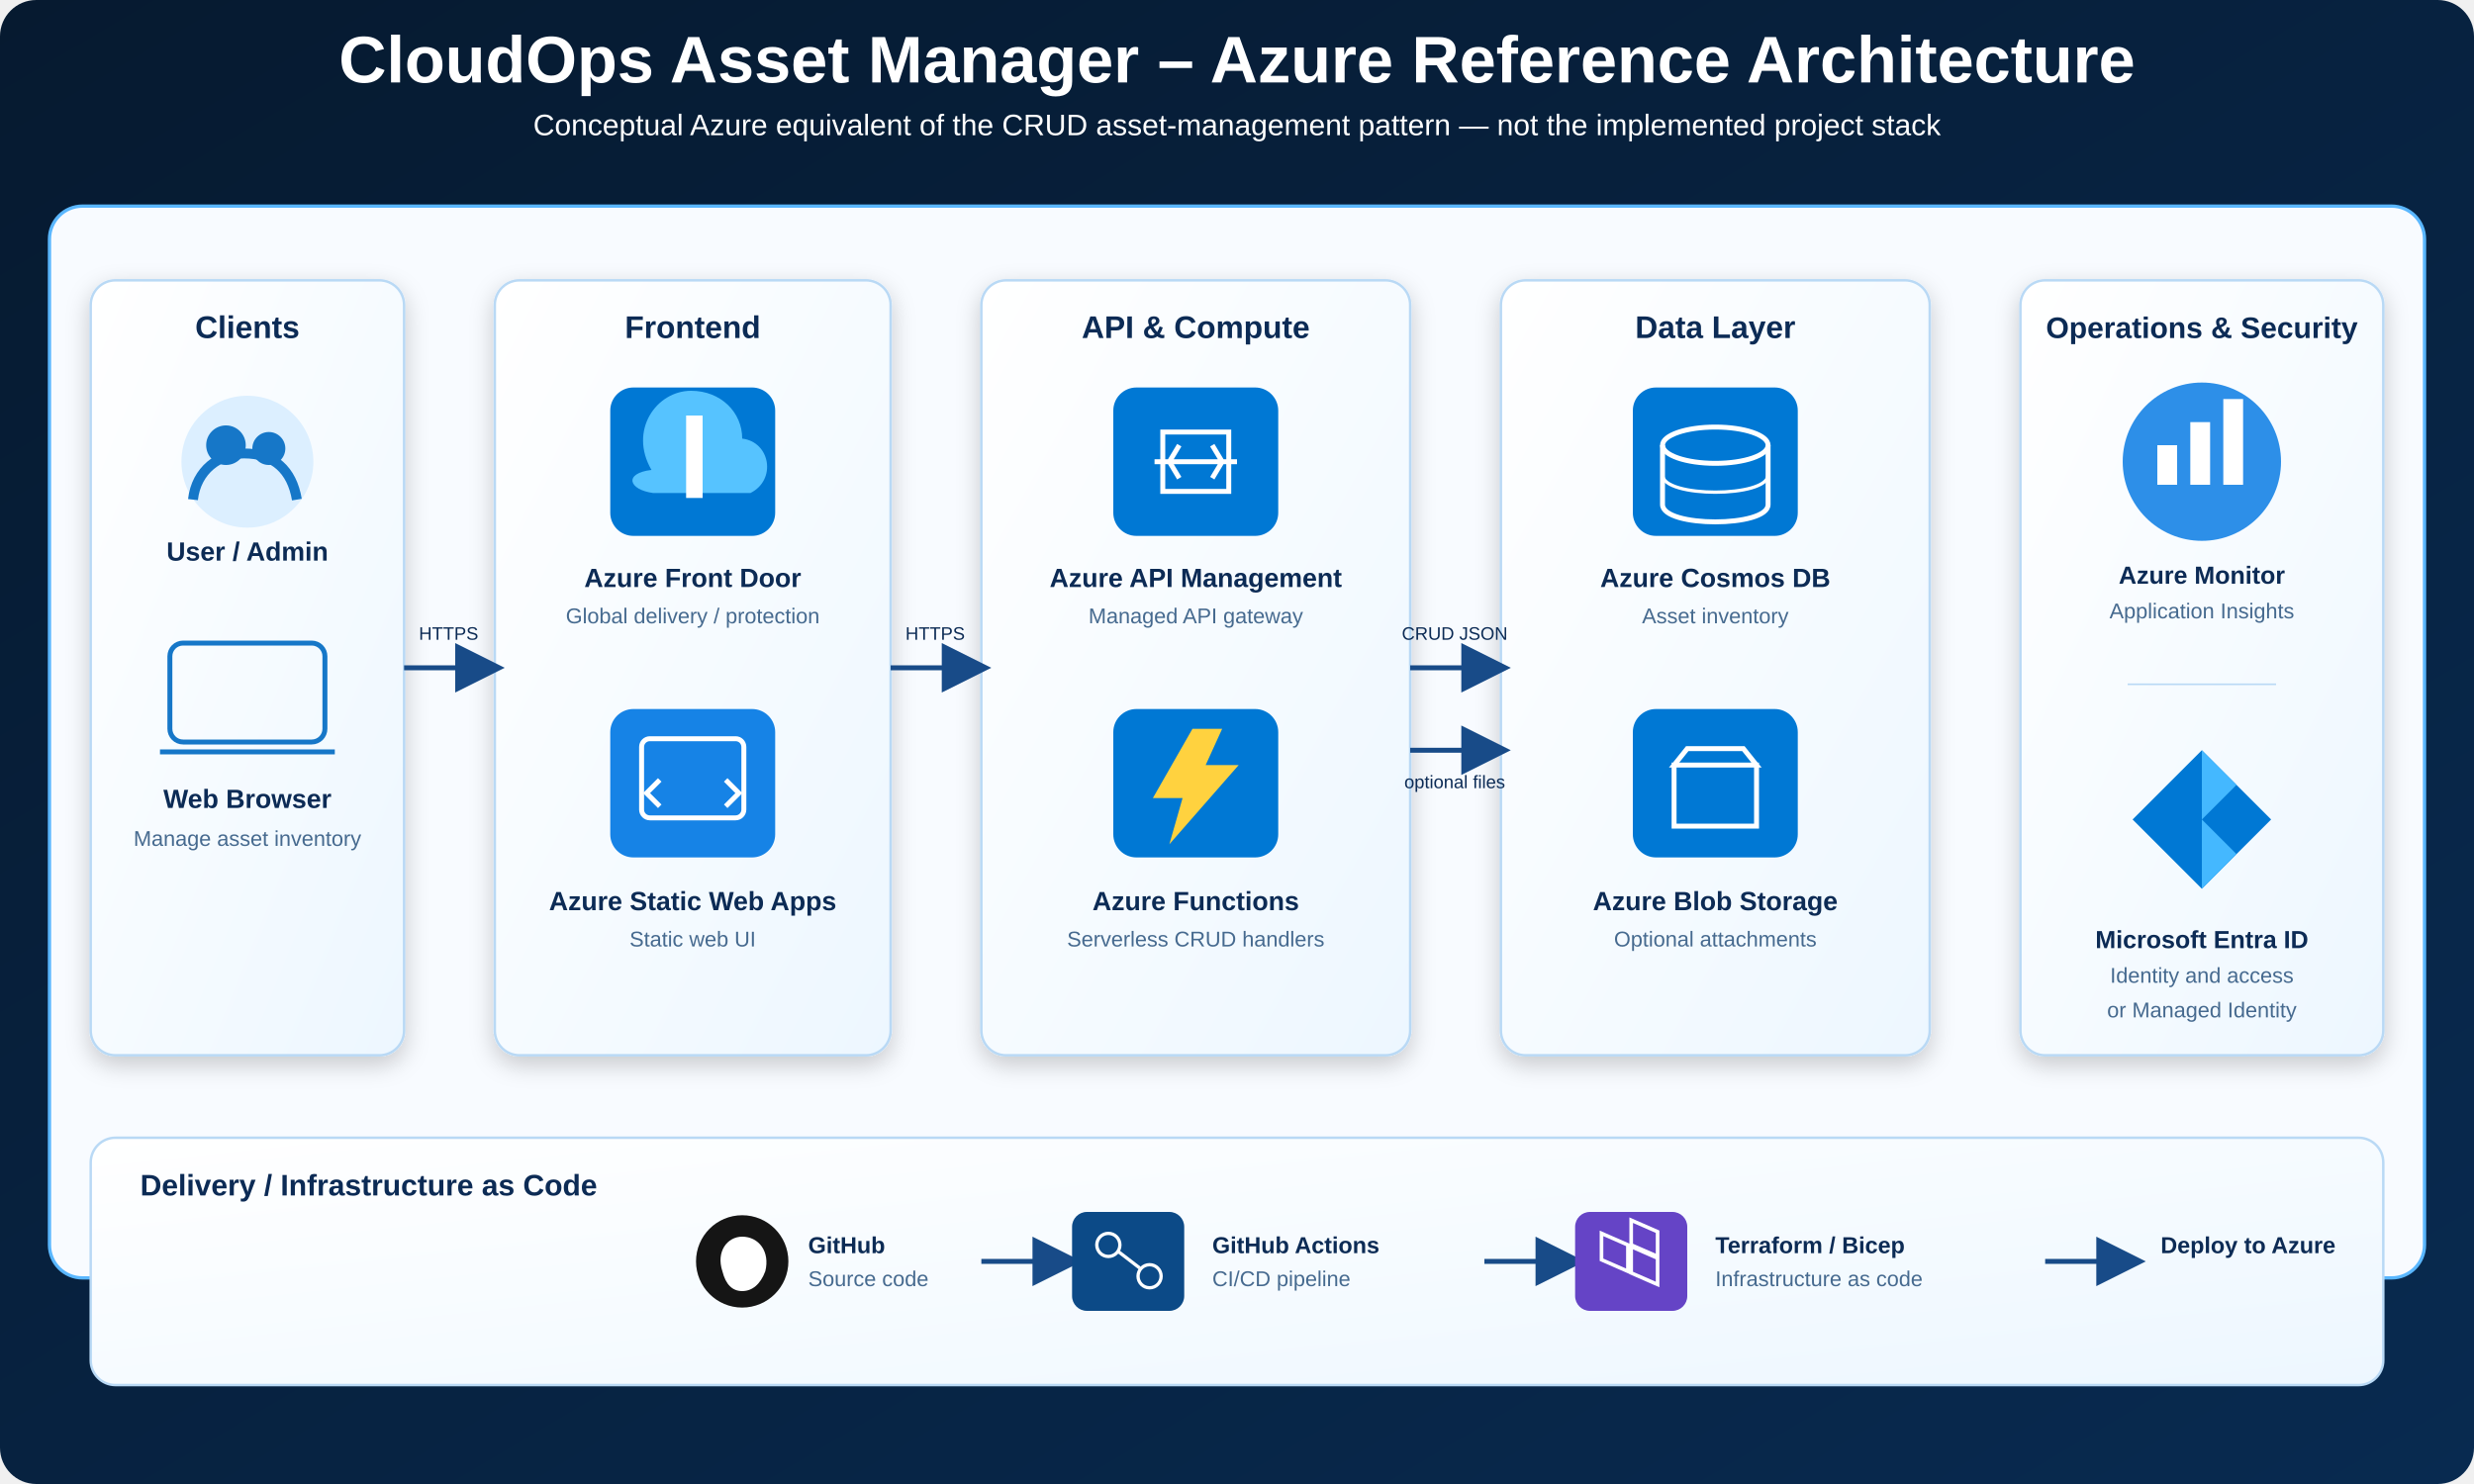
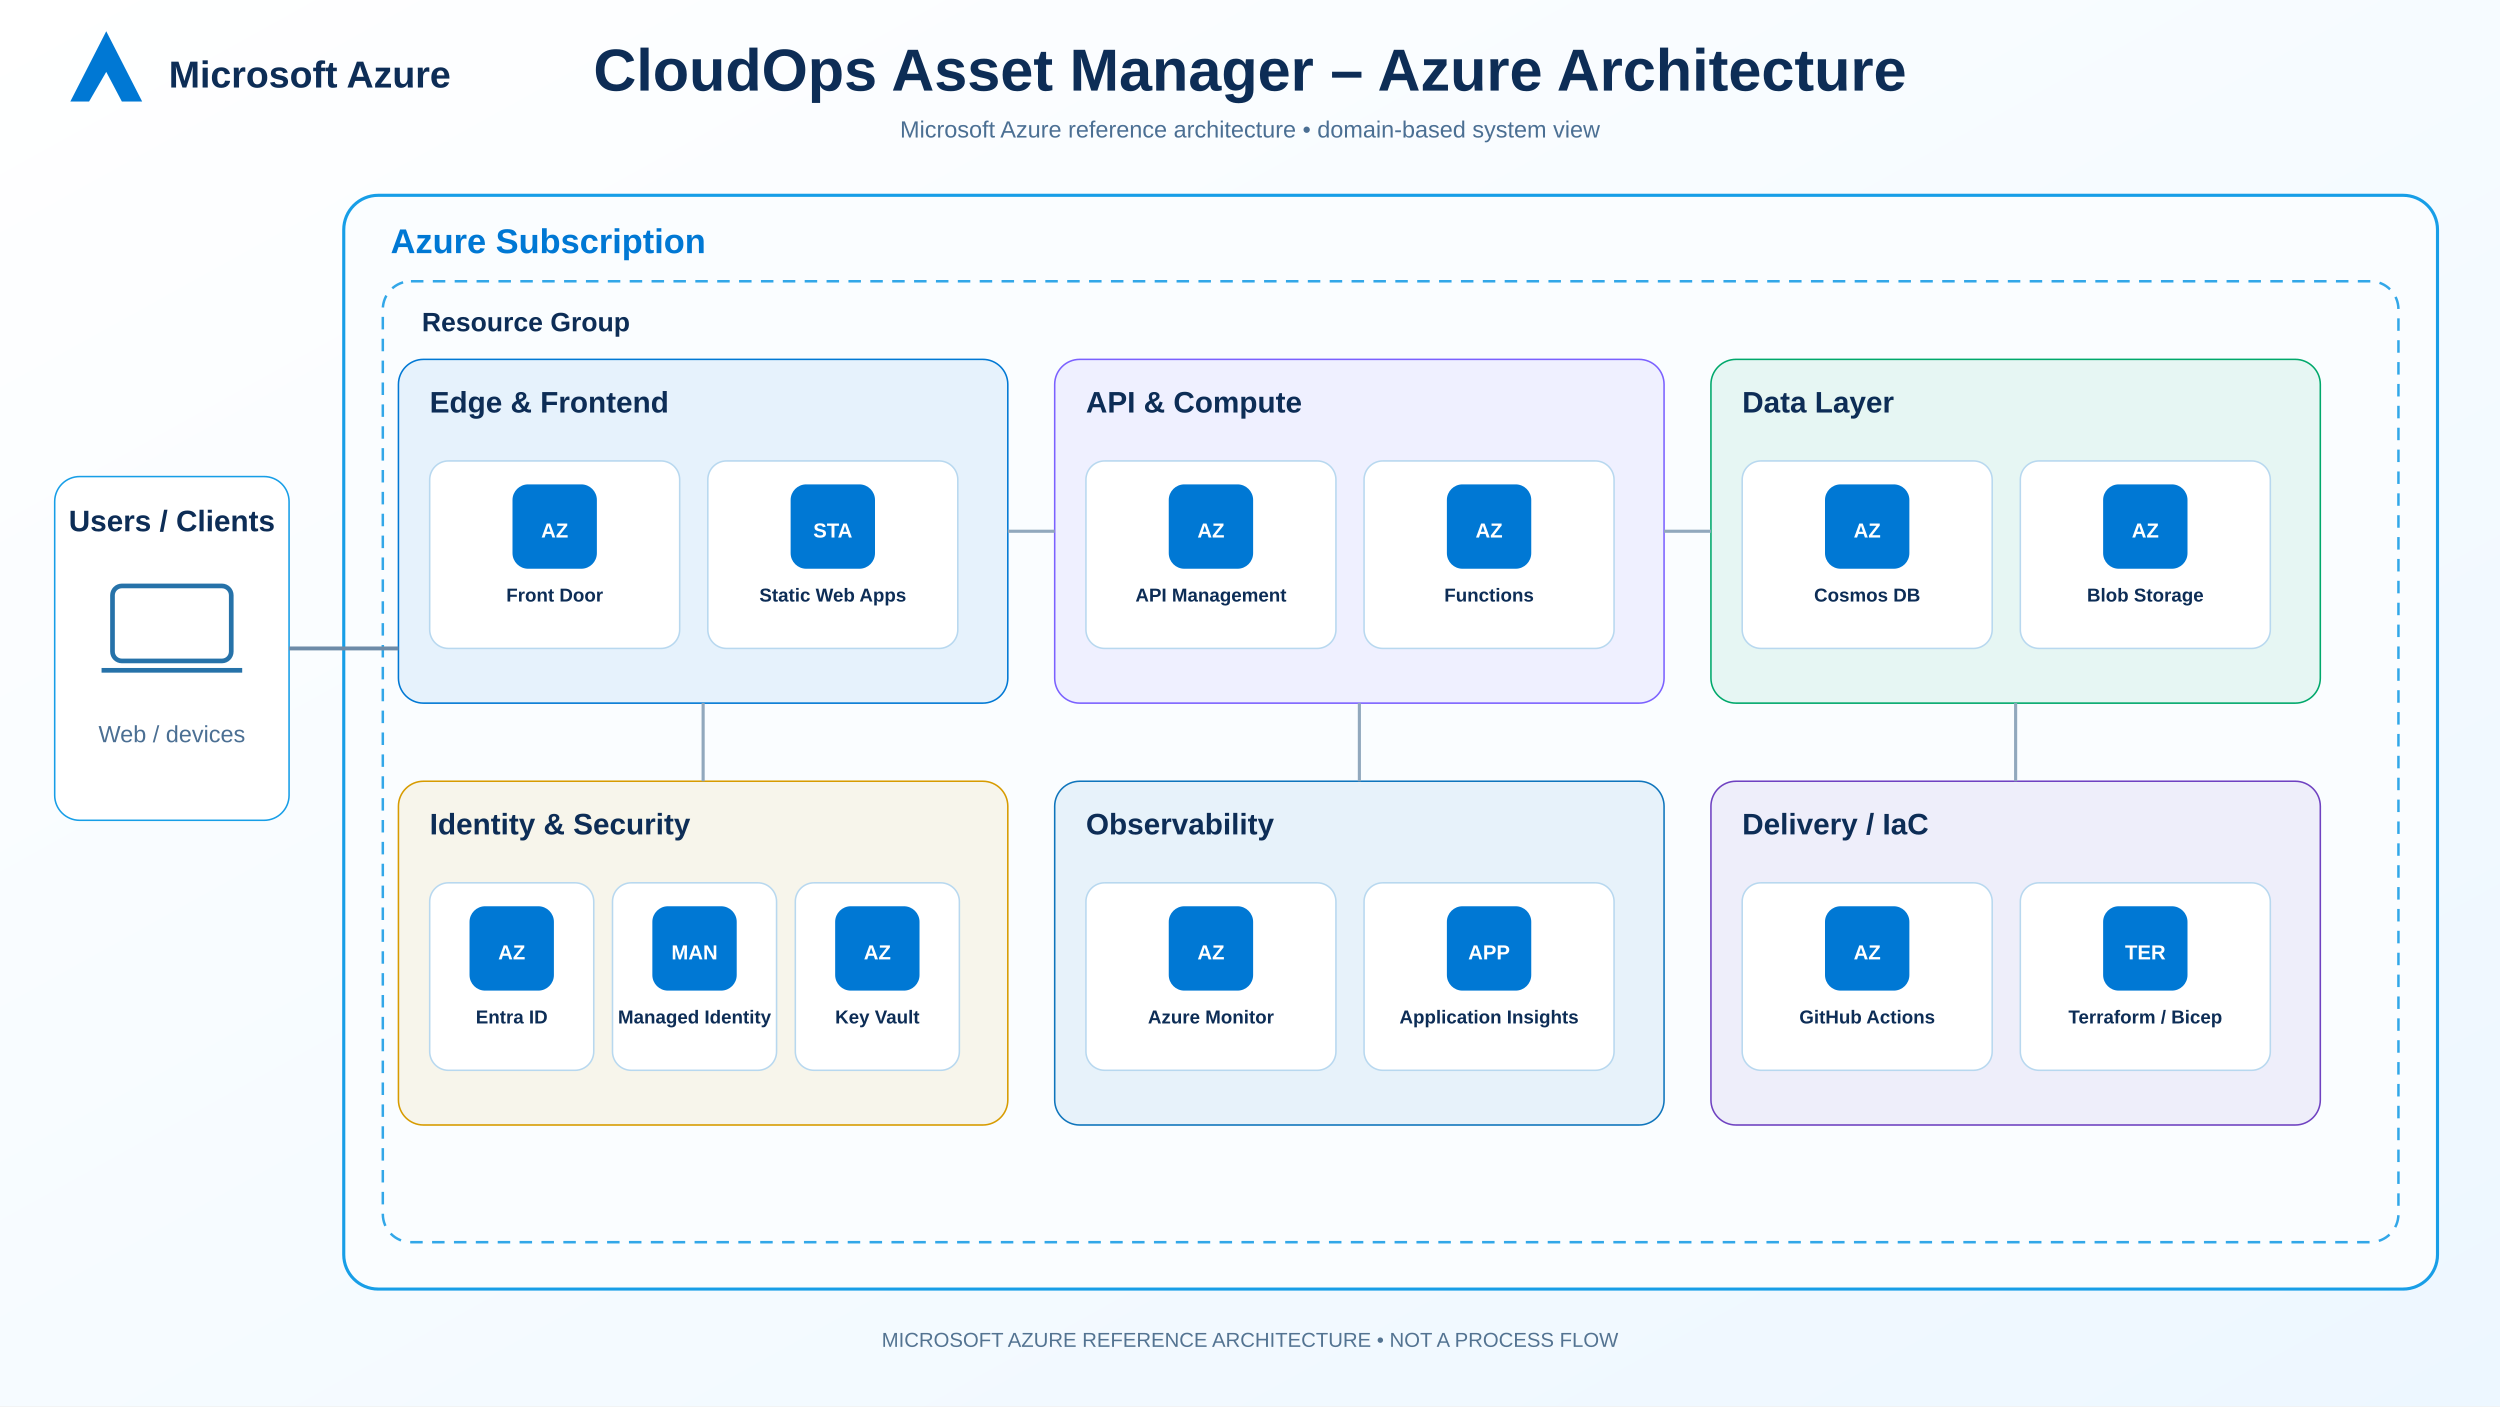
- <svg xmlns="http://www.w3.org/2000/svg" width="1500" height="900" viewBox="0 0 1500 900" role="img" aria-labelledby="title desc">
+ <svg xmlns="http://www.w3.org/2000/svg" width="1600" height="900" viewBox="0 0 1600 900" role="img">
  <defs>
    <linearGradient id="bg" x1="0" y1="0" x2="1" y2="1">
-       <stop stop-color="#061a30" />
-       <stop offset="1" stop-color="#082a50" />
-     </linearGradient>
-     <linearGradient id="panel" x1="0" y1="0" x2="1" y2="1">
-       <stop stop-color="#ffffff" />
+       <stop stop-color="#fff" />
      <stop offset="1" stop-color="#edf7ff" />
    </linearGradient>
-     <filter id="shadow" x="-20%" y="-20%" width="140%" height="140%">
-       <feDropShadow dx="0" dy="5" stdDeviation="7" flood-color="#000" flood-opacity=".2" />
-     </filter>
-     <marker id="arrow" markerWidth="10" markerHeight="10" refX="8" refY="5" orient="auto">
-       <path d="M0 0L10 5L0 10Z" fill="#184b88" />
-     </marker>
-     <style>
-     .t{font-family:Arial,Helvetica,sans-serif;fill:#0c2b55}.w{font-family:Arial,Helvetica,sans-serif;fill:#fff}.m{font-family:Arial,Helvetica,sans-serif;fill:#466a8f}.h{font-weight:700}
-     .panel{fill:url(#panel);stroke:#b9d9f5;stroke-width:1.5}.line{stroke:#184b88;stroke-width:3;fill:none;marker-end:url(#arrow)}
-     .small{font-size:13px}.tiny{font-size:11px}.cap{font-size:13px;letter-spacing:2px;fill:#72c9ff}
-   </style>
+     <style>.h{font:700 19px Arial;fill:#0d2d56}.svc{font:700 12px Arial;fill:#0d2d56}.icon{font:700 13px Arial;fill:#fff}.m{font:15px Arial;fill:#4b6f93}</style>
  </defs>
-   <rect width="1500" height="900" rx="22" fill="url(#bg)" />
-   <text x="750" y="50" text-anchor="middle" class="w h" font-size="40">CloudOps Asset Manager – Azure Reference Architecture</text>
-   <text x="750" y="82" text-anchor="middle" class="w" font-size="18">Conceptual Azure equivalent of the CRUD asset-management pattern — not the implemented project stack</text>
-   <rect x="30" y="125" width="1440" height="650" rx="20" fill="#f8fbff" stroke="#5ab7ff" stroke-width="2" />
-   <g transform="translate(55 170)">
-     <rect width="190" height="470" rx="15" class="panel" filter="url(#shadow)" />
-     <text x="95" y="35" text-anchor="middle" class="t h" font-size="19">Clients</text>
-     <circle cx="95" cy="110" r="40" fill="#dcefff" />
-     <circle cx="82" cy="100" r="12" fill="#1677c8" />
-     <circle cx="108" cy="102" r="10" fill="#1677c8" />
-     <path d="M62 133c2-18 16-28 31-28 18 0 29 10 32 28" fill="none" stroke="#1677c8" stroke-width="6" />
-     <text x="95" y="170" text-anchor="middle" class="t h" font-size="16">User / Admin</text>
-     <rect x="48" y="220" width="94" height="60" rx="8" fill="none" stroke="#1677c8" stroke-width="3" />
-     <path d="M42 286h106" stroke="#1677c8" stroke-width="3" />
-     <text x="95" y="320" text-anchor="middle" class="t h" font-size="16">Web Browser</text>
-     <text x="95" y="343" text-anchor="middle" class="m small">Manage asset inventory</text>
+   <rect width="1600" height="900" fill="url(#bg)" />
+   <path d="M45 65L68 20l23 45H78L68 46 57 65z" fill="#0078D4" />
+   <text x="108" y="56" font-family="Arial" font-size="24" font-weight="700" fill="#0d2d56">Microsoft Azure</text>
+   <text x="800" y="58" text-anchor="middle" font-family="Arial" font-size="38" font-weight="700" fill="#0d2d56">CloudOps Asset Manager – Azure Architecture</text>
+   <text x="800" y="88" text-anchor="middle" class="m">Microsoft Azure reference architecture • domain-based system view</text>
+   <rect x="220" y="125" width="1340" height="700" rx="22" fill="#fafdff" stroke="#179ee7" stroke-width="2" />
+   <text x="250" y="162" font-family="Arial" font-size="22" font-weight="700" fill="#0078D4">Azure Subscription</text>
+   <rect x="245" y="180" width="1290" height="615" rx="18" fill="none" stroke="#32a7e8" stroke-width="1.6" stroke-dasharray="8 6" />
+   <text x="270" y="212" font-family="Arial" font-size="17" font-weight="700" fill="#0d2d56">Resource Group</text>
+   <g>
+     <rect x="255" y="230" width="390" height="220" rx="16" fill="#0078D4" fill-opacity=".08" stroke="#0078D4" />
+     <text x="275" y="264" class="h">Edge &amp; Frontend</text>
+     <g transform="translate(275 295)">
+       <rect width="160" height="120" rx="12" fill="#fff" stroke="#b8d8ef" />
+       <rect x="53" y="15" width="54" height="54" rx="10" fill="#0078D4" />
+       <text x="80" y="49" text-anchor="middle" class="icon">AZ</text>
+       <text x="80" y="90" text-anchor="middle" class="svc">Front Door</text>
+     </g>
+     <g transform="translate(453 295)">
+       <rect width="160" height="120" rx="12" fill="#fff" stroke="#b8d8ef" />
+       <rect x="53" y="15" width="54" height="54" rx="10" fill="#0078D4" />
+       <text x="80" y="49" text-anchor="middle" class="icon">STA</text>
+       <text x="80" y="90" text-anchor="middle" class="svc">Static Web Apps</text>
+     </g>
  </g>
-   <g transform="translate(300 170)">
-     <rect width="240" height="470" rx="15" class="panel" filter="url(#shadow)" />
-     <text x="120" y="35" text-anchor="middle" class="t h" font-size="19">Frontend</text>
-     <rect x="70" y="65" width="100" height="90" rx="14" fill="#0078D4" />
-     <path d="M95 115c-14-24 3-48 24-48 18 0 31 13 31 29 17 2 21 25 5 33H96c-15-2-18-12-1-14z" fill="#56c3ff" />
-     <rect x="116" y="82" width="10" height="50" fill="#fff" />
-     <text x="120" y="186" text-anchor="middle" class="t h" font-size="16">Azure Front Door</text>
-     <text x="120" y="208" text-anchor="middle" class="m small">Global delivery / protection</text>
-     <rect x="70" y="260" width="100" height="90" rx="14" fill="#1683e6" />
-     <rect x="89" y="278" width="62" height="48" rx="5" fill="none" stroke="#fff" stroke-width="3" />
-     <path d="M100 303l-8 8 8 8M140 303l8 8-8 8" stroke="#fff" stroke-width="3" fill="none" />
-     <text x="120" y="382" text-anchor="middle" class="t h" font-size="16">Azure Static Web Apps</text>
-     <text x="120" y="404" text-anchor="middle" class="m small">Static web UI</text>
+   <g>
+     <rect x="675" y="230" width="390" height="220" rx="16" fill="#7B61FF" fill-opacity=".08" stroke="#7B61FF" />
+     <text x="695" y="264" class="h">API &amp; Compute</text>
+     <g transform="translate(695 295)">
+       <rect width="160" height="120" rx="12" fill="#fff" stroke="#b8d8ef" />
+       <rect x="53" y="15" width="54" height="54" rx="10" fill="#0078D4" />
+       <text x="80" y="49" text-anchor="middle" class="icon">AZ</text>
+       <text x="80" y="90" text-anchor="middle" class="svc">API Management</text>
+     </g>
+     <g transform="translate(873 295)">
+       <rect width="160" height="120" rx="12" fill="#fff" stroke="#b8d8ef" />
+       <rect x="53" y="15" width="54" height="54" rx="10" fill="#0078D4" />
+       <text x="80" y="49" text-anchor="middle" class="icon">AZ</text>
+       <text x="80" y="90" text-anchor="middle" class="svc">Functions</text>
+     </g>
  </g>
-   <g transform="translate(595 170)">
-     <rect width="260" height="470" rx="15" class="panel" filter="url(#shadow)" />
-     <text x="130" y="35" text-anchor="middle" class="t h" font-size="19">API &amp; Compute</text>
-     <rect x="80" y="65" width="100" height="90" rx="14" fill="#0078D4" />
-     <path d="M105 110h50M110 92h40v36h-40zM120 100l-6 10 6 10M140 100l6 10-6 10" fill="none" stroke="#fff" stroke-width="3" />
-     <text x="130" y="186" text-anchor="middle" class="t h" font-size="16">Azure API Management</text>
-     <text x="130" y="208" text-anchor="middle" class="m small">Managed API gateway</text>
-     <rect x="80" y="260" width="100" height="90" rx="14" fill="#0078D4" />
-     <path d="M128 272l-24 42h18l-8 28 42-48h-20l10-22z" fill="#ffd23f" />
-     <text x="130" y="382" text-anchor="middle" class="t h" font-size="16">Azure Functions</text>
-     <text x="130" y="404" text-anchor="middle" class="m small">Serverless CRUD handlers</text>
+   <g>
+     <rect x="1095" y="230" width="390" height="220" rx="16" fill="#00A86B" fill-opacity=".08" stroke="#00A86B" />
+     <text x="1115" y="264" class="h">Data Layer</text>
+     <g transform="translate(1115 295)">
+       <rect width="160" height="120" rx="12" fill="#fff" stroke="#b8d8ef" />
+       <rect x="53" y="15" width="54" height="54" rx="10" fill="#0078D4" />
+       <text x="80" y="49" text-anchor="middle" class="icon">AZ</text>
+       <text x="80" y="90" text-anchor="middle" class="svc">Cosmos DB</text>
+     </g>
+     <g transform="translate(1293 295)">
+       <rect width="160" height="120" rx="12" fill="#fff" stroke="#b8d8ef" />
+       <rect x="53" y="15" width="54" height="54" rx="10" fill="#0078D4" />
+       <text x="80" y="49" text-anchor="middle" class="icon">AZ</text>
+       <text x="80" y="90" text-anchor="middle" class="svc">Blob Storage</text>
+     </g>
  </g>
-   <g transform="translate(910 170)">
-     <rect width="260" height="470" rx="15" class="panel" filter="url(#shadow)" />
-     <text x="130" y="35" text-anchor="middle" class="t h" font-size="19">Data Layer</text>
-     <rect x="80" y="65" width="100" height="90" rx="14" fill="#0078D4" />
-     <ellipse cx="130" cy="100" rx="32" ry="11" fill="none" stroke="#fff" stroke-width="3" />
-     <path d="M98 100v36c0 14 64 14 64 0v-36" fill="none" stroke="#fff" stroke-width="3" />
-     <path d="M98 118c0 14 64 14 64 0" fill="none" stroke="#fff" stroke-width="2" />
-     <text x="130" y="186" text-anchor="middle" class="t h" font-size="16">Azure Cosmos DB</text>
-     <text x="130" y="208" text-anchor="middle" class="m small">Asset inventory</text>
-     <rect x="80" y="260" width="100" height="90" rx="14" fill="#0078D4" />
-     <path d="M105 294h50v37h-50zM113 284h34l8 10h-50z" fill="none" stroke="#fff" stroke-width="3" />
-     <text x="130" y="382" text-anchor="middle" class="t h" font-size="16">Azure Blob Storage</text>
-     <text x="130" y="404" text-anchor="middle" class="m small">Optional attachments</text>
+   <g>
+     <rect x="255" y="500" width="390" height="220" rx="16" fill="#D79B00" fill-opacity=".08" stroke="#D79B00" />
+     <text x="275" y="534" class="h">Identity &amp; Security</text>
+     <g transform="translate(275 565)">
+       <rect width="105" height="120" rx="12" fill="#fff" stroke="#b8d8ef" />
+       <rect x="25.5" y="15" width="54" height="54" rx="10" fill="#0078D4" />
+       <text x="52.5" y="49" text-anchor="middle" class="icon">AZ</text>
+       <text x="52.5" y="90" text-anchor="middle" class="svc">Entra ID</text>
+     </g>
+     <g transform="translate(392 565)">
+       <rect width="105" height="120" rx="12" fill="#fff" stroke="#b8d8ef" />
+       <rect x="25.5" y="15" width="54" height="54" rx="10" fill="#0078D4" />
+       <text x="52.5" y="49" text-anchor="middle" class="icon">MAN</text>
+       <text x="52.5" y="90" text-anchor="middle" class="svc">Managed Identity</text>
+     </g>
+     <g transform="translate(509 565)">
+       <rect width="105" height="120" rx="12" fill="#fff" stroke="#b8d8ef" />
+       <rect x="25.5" y="15" width="54" height="54" rx="10" fill="#0078D4" />
+       <text x="52.5" y="49" text-anchor="middle" class="icon">AZ</text>
+       <text x="52.5" y="90" text-anchor="middle" class="svc">Key Vault</text>
+     </g>
  </g>
-   <g transform="translate(1225 170)">
-     <rect width="220" height="470" rx="15" class="panel" filter="url(#shadow)" />
-     <text x="110" y="35" text-anchor="middle" class="t h" font-size="18">Operations &amp; Security</text>
-     <circle cx="110" cy="110" r="48" fill="#2d8fe8" />
-     <path d="M83 124h12v-24H83zm20 0h12V86h-12zm20 0h12V72h-12z" fill="#fff" />
-     <text x="110" y="184" text-anchor="middle" class="t h" font-size="15">Azure Monitor</text>
-     <text x="110" y="205" text-anchor="middle" class="m small">Application Insights</text>
-     <path d="M65 245h90" stroke="#b9d9f5" />
-     <path d="M110 285l42 42-42 42-42-42z" fill="#0078D4" />
-     <path d="M110 285v84l21-21-21-21 21-21z" fill="#44b8ff" />
-     <text x="110" y="405" text-anchor="middle" class="t h" font-size="15">Microsoft Entra ID</text>
-     <text x="110" y="426" text-anchor="middle" class="m small">Identity and access</text>
-     <text x="110" y="447" text-anchor="middle" class="m small">or Managed Identity</text>
+   <g>
+     <rect x="675" y="500" width="390" height="220" rx="16" fill="#0F75BC" fill-opacity=".08" stroke="#0F75BC" />
+     <text x="695" y="534" class="h">Observability</text>
+     <g transform="translate(695 565)">
+       <rect width="160" height="120" rx="12" fill="#fff" stroke="#b8d8ef" />
+       <rect x="53" y="15" width="54" height="54" rx="10" fill="#0078D4" />
+       <text x="80" y="49" text-anchor="middle" class="icon">AZ</text>
+       <text x="80" y="90" text-anchor="middle" class="svc">Azure Monitor</text>
+     </g>
+     <g transform="translate(873 565)">
+       <rect width="160" height="120" rx="12" fill="#fff" stroke="#b8d8ef" />
+       <rect x="53" y="15" width="54" height="54" rx="10" fill="#0078D4" />
+       <text x="80" y="49" text-anchor="middle" class="icon">APP</text>
+       <text x="80" y="90" text-anchor="middle" class="svc">Application Insights</text>
+     </g>
  </g>
-   <path d="M245 405H300" class="line" />
-   <text x="272" y="388" text-anchor="middle" class="t tiny">HTTPS</text>
-   <path d="M540 405H595" class="line" />
-   <text x="567" y="388" text-anchor="middle" class="t tiny">HTTPS</text>
-   <path d="M855 405H910" class="line" />
-   <text x="882" y="388" text-anchor="middle" class="t tiny">CRUD JSON</text>
-   <path d="M855 455H910" class="line" />
-   <text x="882" y="478" text-anchor="middle" class="t tiny">optional files</text>
-   <rect x="55" y="690" width="1390" height="150" rx="15" class="panel" />
-   <text x="85" y="725" class="t h" font-size="18">Delivery / Infrastructure as Code</text>
-   <circle cx="450" cy="765" r="28" fill="#151515" />
-   <path d="M438 771c-4-12 3-21 12-21 10 0 17 9 14 21-3 8-8 12-14 12-6 0-10-4-12-12z" fill="#fff" />
-   <text x="490" y="760" class="t h" font-size="14">GitHub</text>
-   <text x="490" y="780" class="m small">Source code</text>
-   <path d="M595 765H650" class="line" />
-   <rect x="650" y="735" width="68" height="60" rx="9" fill="#0c4a87" />
-   <circle cx="672" cy="755" r="7" fill="none" stroke="#fff" stroke-width="2" />
-   <circle cx="697" cy="774" r="7" fill="none" stroke="#fff" stroke-width="2" />
-   <path d="M678 759l13 10" stroke="#fff" stroke-width="2" />
-   <text x="735" y="760" class="t h" font-size="14">GitHub Actions</text>
-   <text x="735" y="780" class="m small">CI/CD pipeline</text>
-   <path d="M900 765H955" class="line" />
-   <rect x="955" y="735" width="68" height="60" rx="9" fill="#6544C6" />
-   <path d="M971 748l16 7v16l-16-7zm18 8l16 7v16l-16-7zm0-16l16 7v15l-16-7z" fill="none" stroke="#fff" stroke-width="2.2" />
-   <text x="1040" y="760" class="t h" font-size="14">Terraform / Bicep</text>
-   <text x="1040" y="780" class="m small">Infrastructure as code</text>
-   <path d="M1240 765H1295" class="line" />
-   <text x="1310" y="760" class="t h" font-size="14">Deploy to Azure</text>
+   <g>
+     <rect x="1095" y="500" width="390" height="220" rx="16" fill="#6F42C1" fill-opacity=".08" stroke="#6F42C1" />
+     <text x="1115" y="534" class="h">Delivery / IaC</text>
+     <g transform="translate(1115 565)">
+       <rect width="160" height="120" rx="12" fill="#fff" stroke="#b8d8ef" />
+       <rect x="53" y="15" width="54" height="54" rx="10" fill="#0078D4" />
+       <text x="80" y="49" text-anchor="middle" class="icon">AZ</text>
+       <text x="80" y="90" text-anchor="middle" class="svc">GitHub Actions</text>
+     </g>
+     <g transform="translate(1293 565)">
+       <rect width="160" height="120" rx="12" fill="#fff" stroke="#b8d8ef" />
+       <rect x="53" y="15" width="54" height="54" rx="10" fill="#0078D4" />
+       <text x="80" y="49" text-anchor="middle" class="icon">TER</text>
+       <text x="80" y="90" text-anchor="middle" class="svc">Terraform / Bicep</text>
+     </g>
+   </g>
+   <g>
+     <rect x="35" y="305" width="150" height="220" rx="16" fill="#fff" stroke="#179ee7" />
+     <text x="110" y="340" text-anchor="middle" class="h">Users / Clients</text>
+     <rect x="72" y="375" width="76" height="48" rx="6" fill="none" stroke="#2672a9" stroke-width="3" />
+     <path d="M65 429h90" stroke="#2672a9" stroke-width="3" />
+     <text x="110" y="475" text-anchor="middle" class="m">Web / devices</text>
+   </g>
+   <path d="M185 415H255" stroke="#6d8ba8" stroke-width="2.5" />
+   <path d="M645 340H675M1065 340H1095M450 450V500M870 450V500M1290 450V500" stroke="#91a8bd" stroke-width="2" />
+   <text x="800" y="862" text-anchor="middle" font-family="Arial" font-size="13" fill="#537391">MICROSOFT AZURE REFERENCE ARCHITECTURE • NOT A PROCESS FLOW</text>
</svg>
